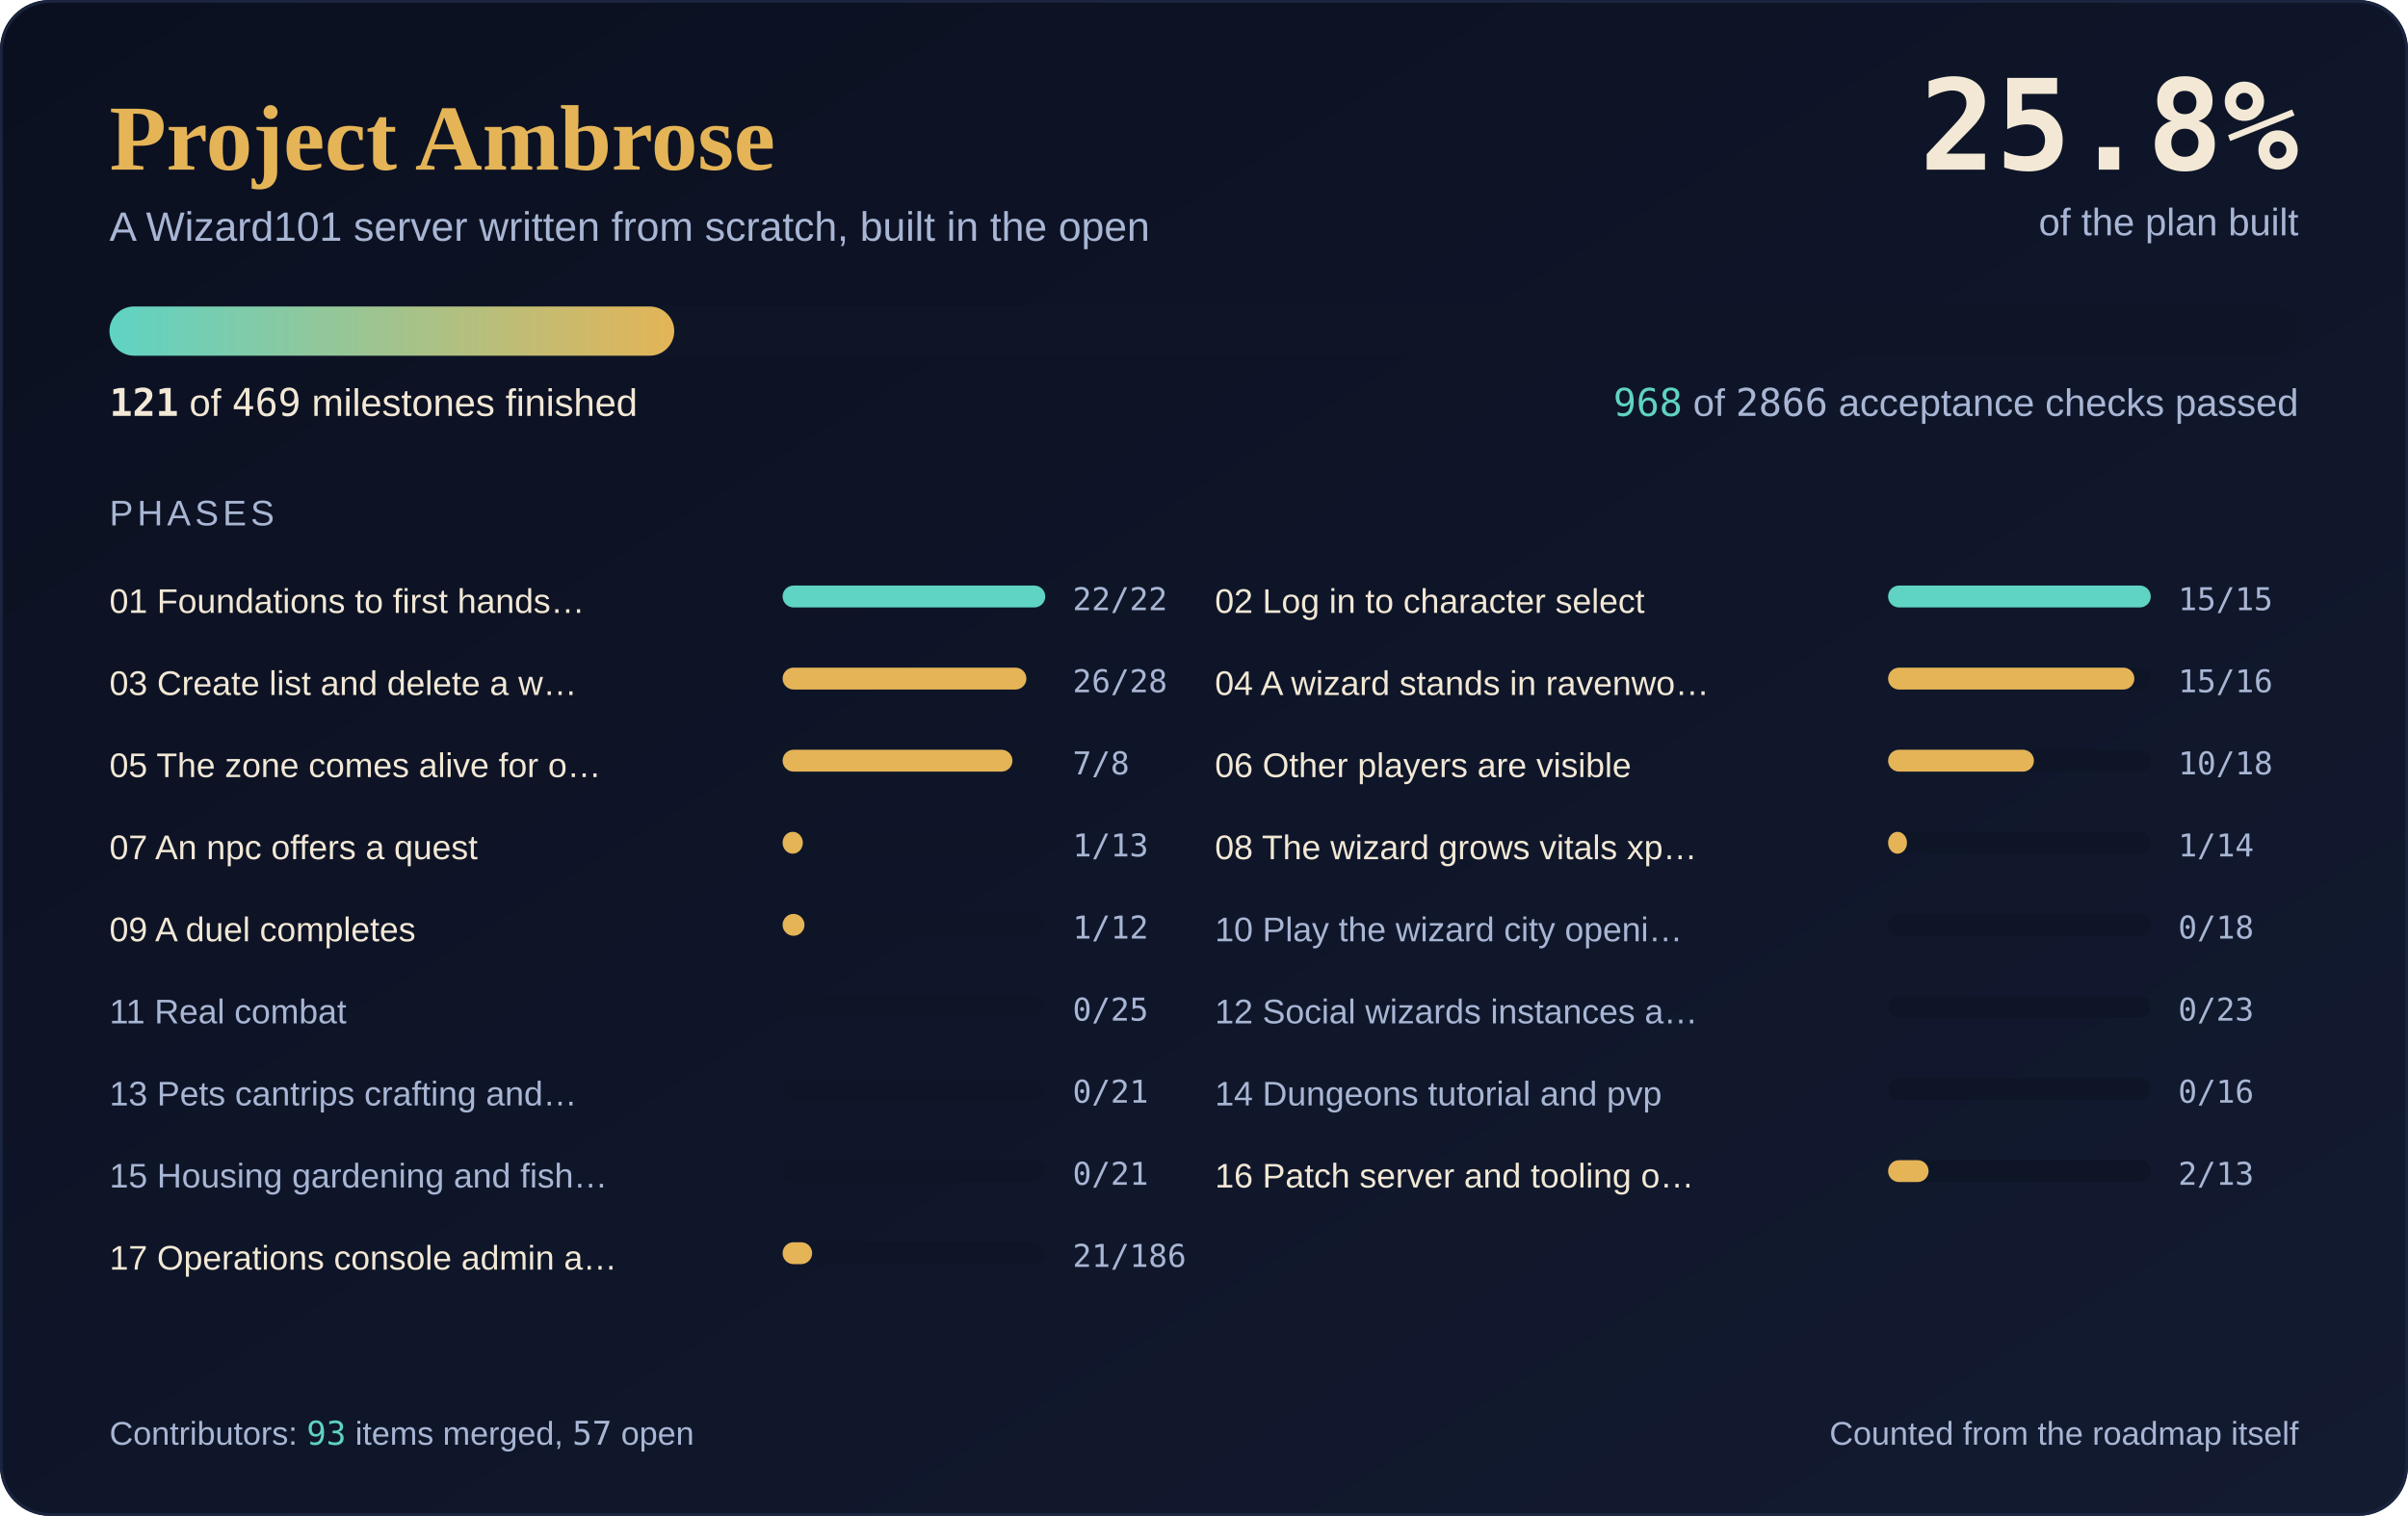
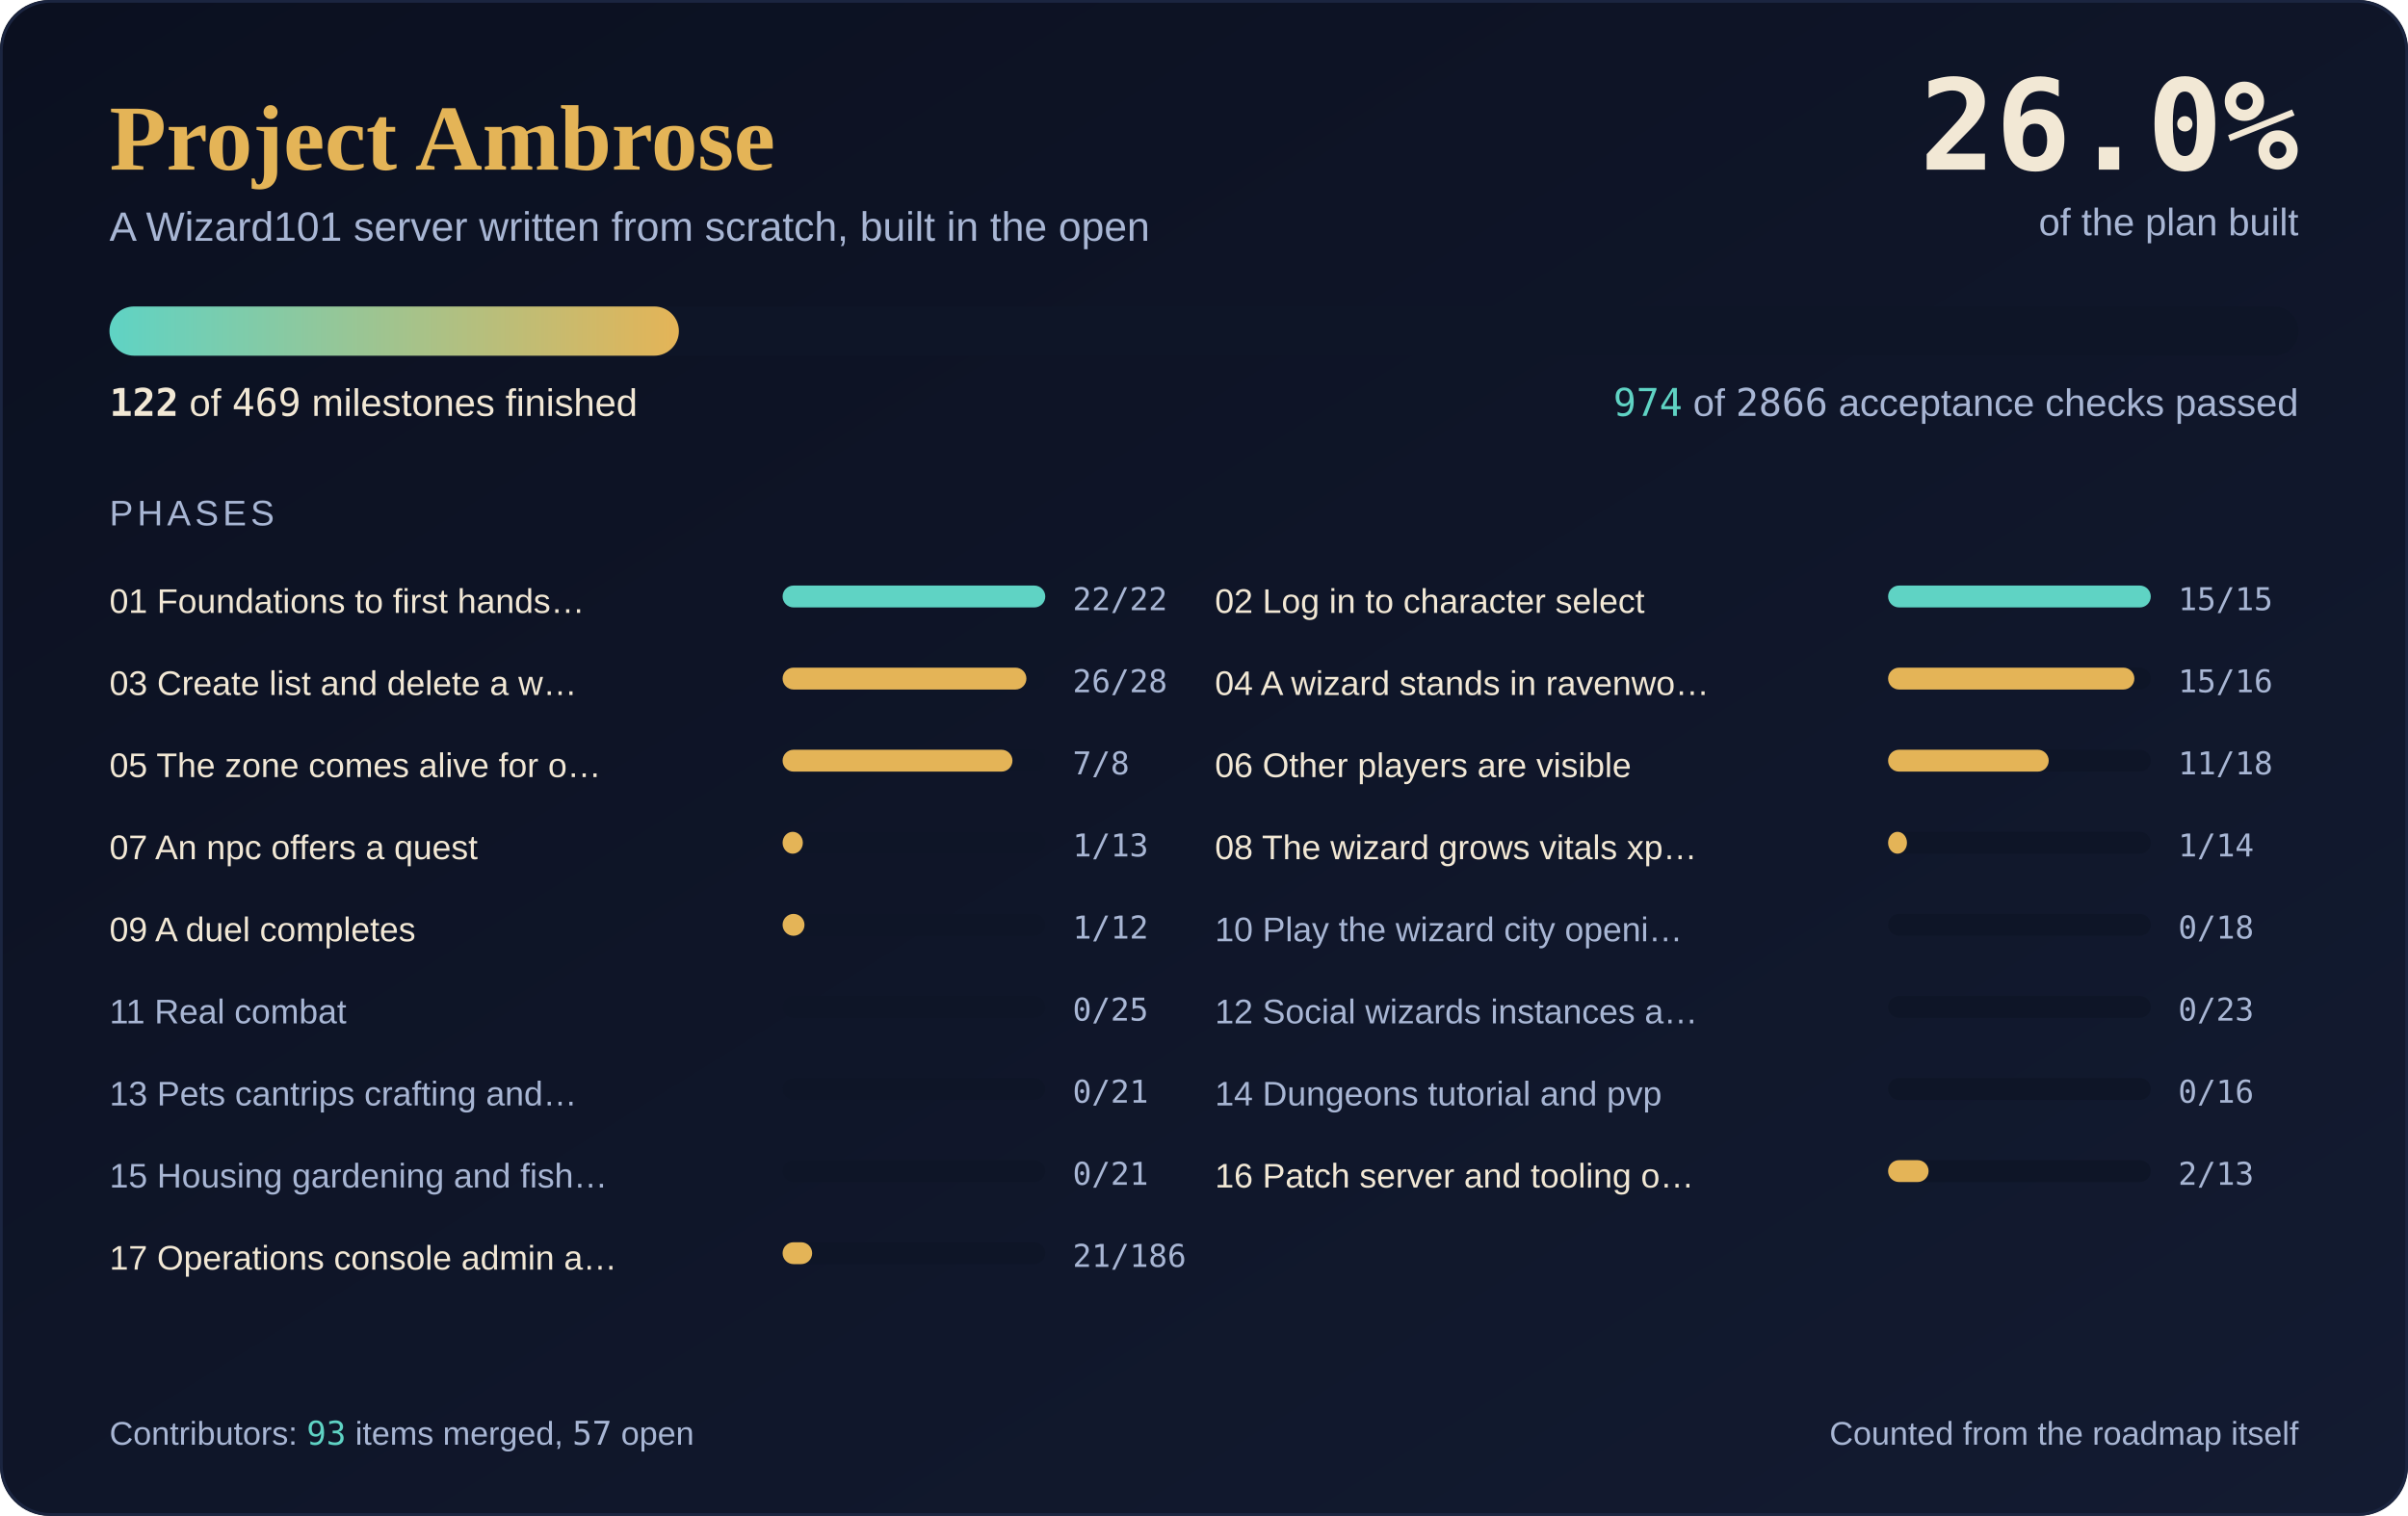
- <svg xmlns="http://www.w3.org/2000/svg" width="880" height="554" viewBox="0 0 880 554" role="img" aria-label="Project Ambrose progress: 121 of 469 milestones complete, 25.8 percent">
+ <svg xmlns="http://www.w3.org/2000/svg" width="880" height="554" viewBox="0 0 880 554" role="img" aria-label="Project Ambrose progress: 122 of 469 milestones complete, 26.0 percent">
  <defs>
    <linearGradient id="sky" x1="0" y1="0" x2="1" y2="1">
      <stop offset="0" stop-color="#0B1020" />
      <stop offset="1" stop-color="#131B31" />
    </linearGradient>
    <linearGradient id="fill" x1="0" y1="0" x2="1" y2="0">
      <stop offset="0" stop-color="#5FD3C4" />
      <stop offset="1" stop-color="#E4B457" />
    </linearGradient>
  </defs>
  <rect width="880" height="554" rx="18" fill="url(#sky)" />
  <rect x="0.5" y="0.5" width="879" height="553" rx="18" fill="none" stroke="#1B2540" />
  <text x="40" y="62" font-family="'Cormorant Garamond', Georgia, 'Times New Roman', serif" font-size="34" font-weight="600" fill="#E4B457">Project Ambrose</text>
  <text x="40" y="88" font-family="Karla, 'Segoe UI', 'Helvetica Neue', Arial, sans-serif" font-size="15" fill="#A8B6D4">A Wizard101 server written from scratch, built in the open</text>
-   <text x="840" y="62" text-anchor="end" font-family="'JetBrains Mono', Consolas, 'DejaVu Sans Mono', monospace" font-size="46" font-weight="700" fill="#F2E8D5">25.8%</text>
+   <text x="840" y="62" text-anchor="end" font-family="'JetBrains Mono', Consolas, 'DejaVu Sans Mono', monospace" font-size="46" font-weight="700" fill="#F2E8D5">26.0%</text>
  <text x="840" y="86" text-anchor="end" font-family="Karla, 'Segoe UI', 'Helvetica Neue', Arial, sans-serif" font-size="14" fill="#A8B6D4">of the plan built</text>
  <rect x="40" y="112" width="800" height="18" rx="9.0" fill="#0E1527" />
-   <rect x="40" y="112" width="206.4" height="18" rx="9.0" fill="url(#fill)" />
+   <rect x="40" y="112" width="208.1" height="18" rx="9.0" fill="url(#fill)" />
  <text x="40" y="152" font-family="Karla, 'Segoe UI', 'Helvetica Neue', Arial, sans-serif" font-size="14" fill="#F2E8D5">
-     <tspan font-family="'JetBrains Mono', Consolas, 'DejaVu Sans Mono', monospace" font-weight="700">121</tspan> of <tspan font-family="'JetBrains Mono', Consolas, 'DejaVu Sans Mono', monospace">469</tspan> milestones finished</text>
+     <tspan font-family="'JetBrains Mono', Consolas, 'DejaVu Sans Mono', monospace" font-weight="700">122</tspan> of <tspan font-family="'JetBrains Mono', Consolas, 'DejaVu Sans Mono', monospace">469</tspan> milestones finished</text>
  <text x="840" y="152" text-anchor="end" font-family="Karla, 'Segoe UI', 'Helvetica Neue', Arial, sans-serif" font-size="14" fill="#A8B6D4">
-     <tspan font-family="'JetBrains Mono', Consolas, 'DejaVu Sans Mono', monospace" fill="#5FD3C4">968</tspan> of <tspan font-family="'JetBrains Mono', Consolas, 'DejaVu Sans Mono', monospace">2866</tspan> acceptance checks passed</text>
+     <tspan font-family="'JetBrains Mono', Consolas, 'DejaVu Sans Mono', monospace" fill="#5FD3C4">974</tspan> of <tspan font-family="'JetBrains Mono', Consolas, 'DejaVu Sans Mono', monospace">2866</tspan> acceptance checks passed</text>
  <text x="40" y="192" font-family="Karla, 'Segoe UI', 'Helvetica Neue', Arial, sans-serif" font-size="13" fill="#A8B6D4" letter-spacing="1.5">PHASES</text>
  <text x="40" y="224" font-family="Karla, 'Segoe UI', 'Helvetica Neue', Arial, sans-serif" font-size="12.5" fill="#F2E8D5">01 Foundations to first hands…</text>
  <rect x="286" y="214" width="96" height="8" rx="4.0" fill="#0E1527" />
  <rect x="286" y="214" width="96.0" height="8" rx="4.0" fill="#5FD3C4" />
  <text x="392" y="223" font-family="'JetBrains Mono', Consolas, 'DejaVu Sans Mono', monospace" font-size="11.5" fill="#A8B6D4">22/22</text>
  <text x="444" y="224" font-family="Karla, 'Segoe UI', 'Helvetica Neue', Arial, sans-serif" font-size="12.5" fill="#F2E8D5">02 Log in to character select</text>
  <rect x="690" y="214" width="96" height="8" rx="4.0" fill="#0E1527" />
  <rect x="690" y="214" width="96.0" height="8" rx="4.0" fill="#5FD3C4" />
  <text x="796" y="223" font-family="'JetBrains Mono', Consolas, 'DejaVu Sans Mono', monospace" font-size="11.5" fill="#A8B6D4">15/15</text>
  <text x="40" y="254" font-family="Karla, 'Segoe UI', 'Helvetica Neue', Arial, sans-serif" font-size="12.5" fill="#F2E8D5">03 Create list and delete a w…</text>
  <rect x="286" y="244" width="96" height="8" rx="4.0" fill="#0E1527" />
  <rect x="286" y="244" width="89.1" height="8" rx="4.0" fill="#E4B457" />
  <text x="392" y="253" font-family="'JetBrains Mono', Consolas, 'DejaVu Sans Mono', monospace" font-size="11.5" fill="#A8B6D4">26/28</text>
  <text x="444" y="254" font-family="Karla, 'Segoe UI', 'Helvetica Neue', Arial, sans-serif" font-size="12.5" fill="#F2E8D5">04 A wizard stands in ravenwo…</text>
  <rect x="690" y="244" width="96" height="8" rx="4.0" fill="#0E1527" />
  <rect x="690" y="244" width="90.0" height="8" rx="4.0" fill="#E4B457" />
  <text x="796" y="253" font-family="'JetBrains Mono', Consolas, 'DejaVu Sans Mono', monospace" font-size="11.5" fill="#A8B6D4">15/16</text>
  <text x="40" y="284" font-family="Karla, 'Segoe UI', 'Helvetica Neue', Arial, sans-serif" font-size="12.5" fill="#F2E8D5">05 The zone comes alive for o…</text>
  <rect x="286" y="274" width="96" height="8" rx="4.0" fill="#0E1527" />
  <rect x="286" y="274" width="84.0" height="8" rx="4.0" fill="#E4B457" />
  <text x="392" y="283" font-family="'JetBrains Mono', Consolas, 'DejaVu Sans Mono', monospace" font-size="11.5" fill="#A8B6D4">7/8</text>
  <text x="444" y="284" font-family="Karla, 'Segoe UI', 'Helvetica Neue', Arial, sans-serif" font-size="12.5" fill="#F2E8D5">06 Other players are visible</text>
  <rect x="690" y="274" width="96" height="8" rx="4.0" fill="#0E1527" />
-   <rect x="690" y="274" width="53.3" height="8" rx="4.0" fill="#E4B457" />
-   <text x="796" y="283" font-family="'JetBrains Mono', Consolas, 'DejaVu Sans Mono', monospace" font-size="11.5" fill="#A8B6D4">10/18</text>
+   <rect x="690" y="274" width="58.7" height="8" rx="4.0" fill="#E4B457" />
+   <text x="796" y="283" font-family="'JetBrains Mono', Consolas, 'DejaVu Sans Mono', monospace" font-size="11.5" fill="#A8B6D4">11/18</text>
  <text x="40" y="314" font-family="Karla, 'Segoe UI', 'Helvetica Neue', Arial, sans-serif" font-size="12.5" fill="#F2E8D5">07 An npc offers a quest</text>
  <rect x="286" y="304" width="96" height="8" rx="4.0" fill="#0E1527" />
  <rect x="286" y="304" width="7.4" height="8" rx="4.0" fill="#E4B457" />
  <text x="392" y="313" font-family="'JetBrains Mono', Consolas, 'DejaVu Sans Mono', monospace" font-size="11.5" fill="#A8B6D4">1/13</text>
  <text x="444" y="314" font-family="Karla, 'Segoe UI', 'Helvetica Neue', Arial, sans-serif" font-size="12.5" fill="#F2E8D5">08 The wizard grows vitals xp…</text>
  <rect x="690" y="304" width="96" height="8" rx="4.0" fill="#0E1527" />
  <rect x="690" y="304" width="6.9" height="8" rx="4.0" fill="#E4B457" />
  <text x="796" y="313" font-family="'JetBrains Mono', Consolas, 'DejaVu Sans Mono', monospace" font-size="11.5" fill="#A8B6D4">1/14</text>
  <text x="40" y="344" font-family="Karla, 'Segoe UI', 'Helvetica Neue', Arial, sans-serif" font-size="12.5" fill="#F2E8D5">09 A duel completes</text>
  <rect x="286" y="334" width="96" height="8" rx="4.0" fill="#0E1527" />
  <rect x="286" y="334" width="8.0" height="8" rx="4.0" fill="#E4B457" />
  <text x="392" y="343" font-family="'JetBrains Mono', Consolas, 'DejaVu Sans Mono', monospace" font-size="11.5" fill="#A8B6D4">1/12</text>
  <text x="444" y="344" font-family="Karla, 'Segoe UI', 'Helvetica Neue', Arial, sans-serif" font-size="12.5" fill="#A8B6D4">10 Play the wizard city openi…</text>
  <rect x="690" y="334" width="96" height="8" rx="4.0" fill="#0E1527" />
  <text x="796" y="343" font-family="'JetBrains Mono', Consolas, 'DejaVu Sans Mono', monospace" font-size="11.5" fill="#A8B6D4">0/18</text>
  <text x="40" y="374" font-family="Karla, 'Segoe UI', 'Helvetica Neue', Arial, sans-serif" font-size="12.5" fill="#A8B6D4">11 Real combat</text>
  <rect x="286" y="364" width="96" height="8" rx="4.0" fill="#0E1527" />
  <text x="392" y="373" font-family="'JetBrains Mono', Consolas, 'DejaVu Sans Mono', monospace" font-size="11.5" fill="#A8B6D4">0/25</text>
  <text x="444" y="374" font-family="Karla, 'Segoe UI', 'Helvetica Neue', Arial, sans-serif" font-size="12.5" fill="#A8B6D4">12 Social wizards instances a…</text>
  <rect x="690" y="364" width="96" height="8" rx="4.0" fill="#0E1527" />
  <text x="796" y="373" font-family="'JetBrains Mono', Consolas, 'DejaVu Sans Mono', monospace" font-size="11.5" fill="#A8B6D4">0/23</text>
  <text x="40" y="404" font-family="Karla, 'Segoe UI', 'Helvetica Neue', Arial, sans-serif" font-size="12.5" fill="#A8B6D4">13 Pets cantrips crafting and…</text>
  <rect x="286" y="394" width="96" height="8" rx="4.0" fill="#0E1527" />
  <text x="392" y="403" font-family="'JetBrains Mono', Consolas, 'DejaVu Sans Mono', monospace" font-size="11.5" fill="#A8B6D4">0/21</text>
  <text x="444" y="404" font-family="Karla, 'Segoe UI', 'Helvetica Neue', Arial, sans-serif" font-size="12.5" fill="#A8B6D4">14 Dungeons tutorial and pvp</text>
  <rect x="690" y="394" width="96" height="8" rx="4.0" fill="#0E1527" />
  <text x="796" y="403" font-family="'JetBrains Mono', Consolas, 'DejaVu Sans Mono', monospace" font-size="11.5" fill="#A8B6D4">0/16</text>
  <text x="40" y="434" font-family="Karla, 'Segoe UI', 'Helvetica Neue', Arial, sans-serif" font-size="12.5" fill="#A8B6D4">15 Housing gardening and fish…</text>
  <rect x="286" y="424" width="96" height="8" rx="4.0" fill="#0E1527" />
  <text x="392" y="433" font-family="'JetBrains Mono', Consolas, 'DejaVu Sans Mono', monospace" font-size="11.5" fill="#A8B6D4">0/21</text>
  <text x="444" y="434" font-family="Karla, 'Segoe UI', 'Helvetica Neue', Arial, sans-serif" font-size="12.5" fill="#F2E8D5">16 Patch server and tooling o…</text>
  <rect x="690" y="424" width="96" height="8" rx="4.0" fill="#0E1527" />
  <rect x="690" y="424" width="14.8" height="8" rx="4.0" fill="#E4B457" />
  <text x="796" y="433" font-family="'JetBrains Mono', Consolas, 'DejaVu Sans Mono', monospace" font-size="11.5" fill="#A8B6D4">2/13</text>
  <text x="40" y="464" font-family="Karla, 'Segoe UI', 'Helvetica Neue', Arial, sans-serif" font-size="12.5" fill="#F2E8D5">17 Operations console admin a…</text>
  <rect x="286" y="454" width="96" height="8" rx="4.0" fill="#0E1527" />
  <rect x="286" y="454" width="10.8" height="8" rx="4.0" fill="#E4B457" />
  <text x="392" y="463" font-family="'JetBrains Mono', Consolas, 'DejaVu Sans Mono', monospace" font-size="11.5" fill="#A8B6D4">21/186</text>
  <text x="40" y="528" font-family="Karla, 'Segoe UI', 'Helvetica Neue', Arial, sans-serif" font-size="12" fill="#A8B6D4">Contributors: <tspan font-family="'JetBrains Mono', Consolas, 'DejaVu Sans Mono', monospace" fill="#5FD3C4">93</tspan> items merged, <tspan font-family="'JetBrains Mono', Consolas, 'DejaVu Sans Mono', monospace">57</tspan> open</text>
  <text x="840" y="528" text-anchor="end" font-family="Karla, 'Segoe UI', 'Helvetica Neue', Arial, sans-serif" font-size="12" fill="#A8B6D4">Counted from the roadmap itself</text>
</svg>
